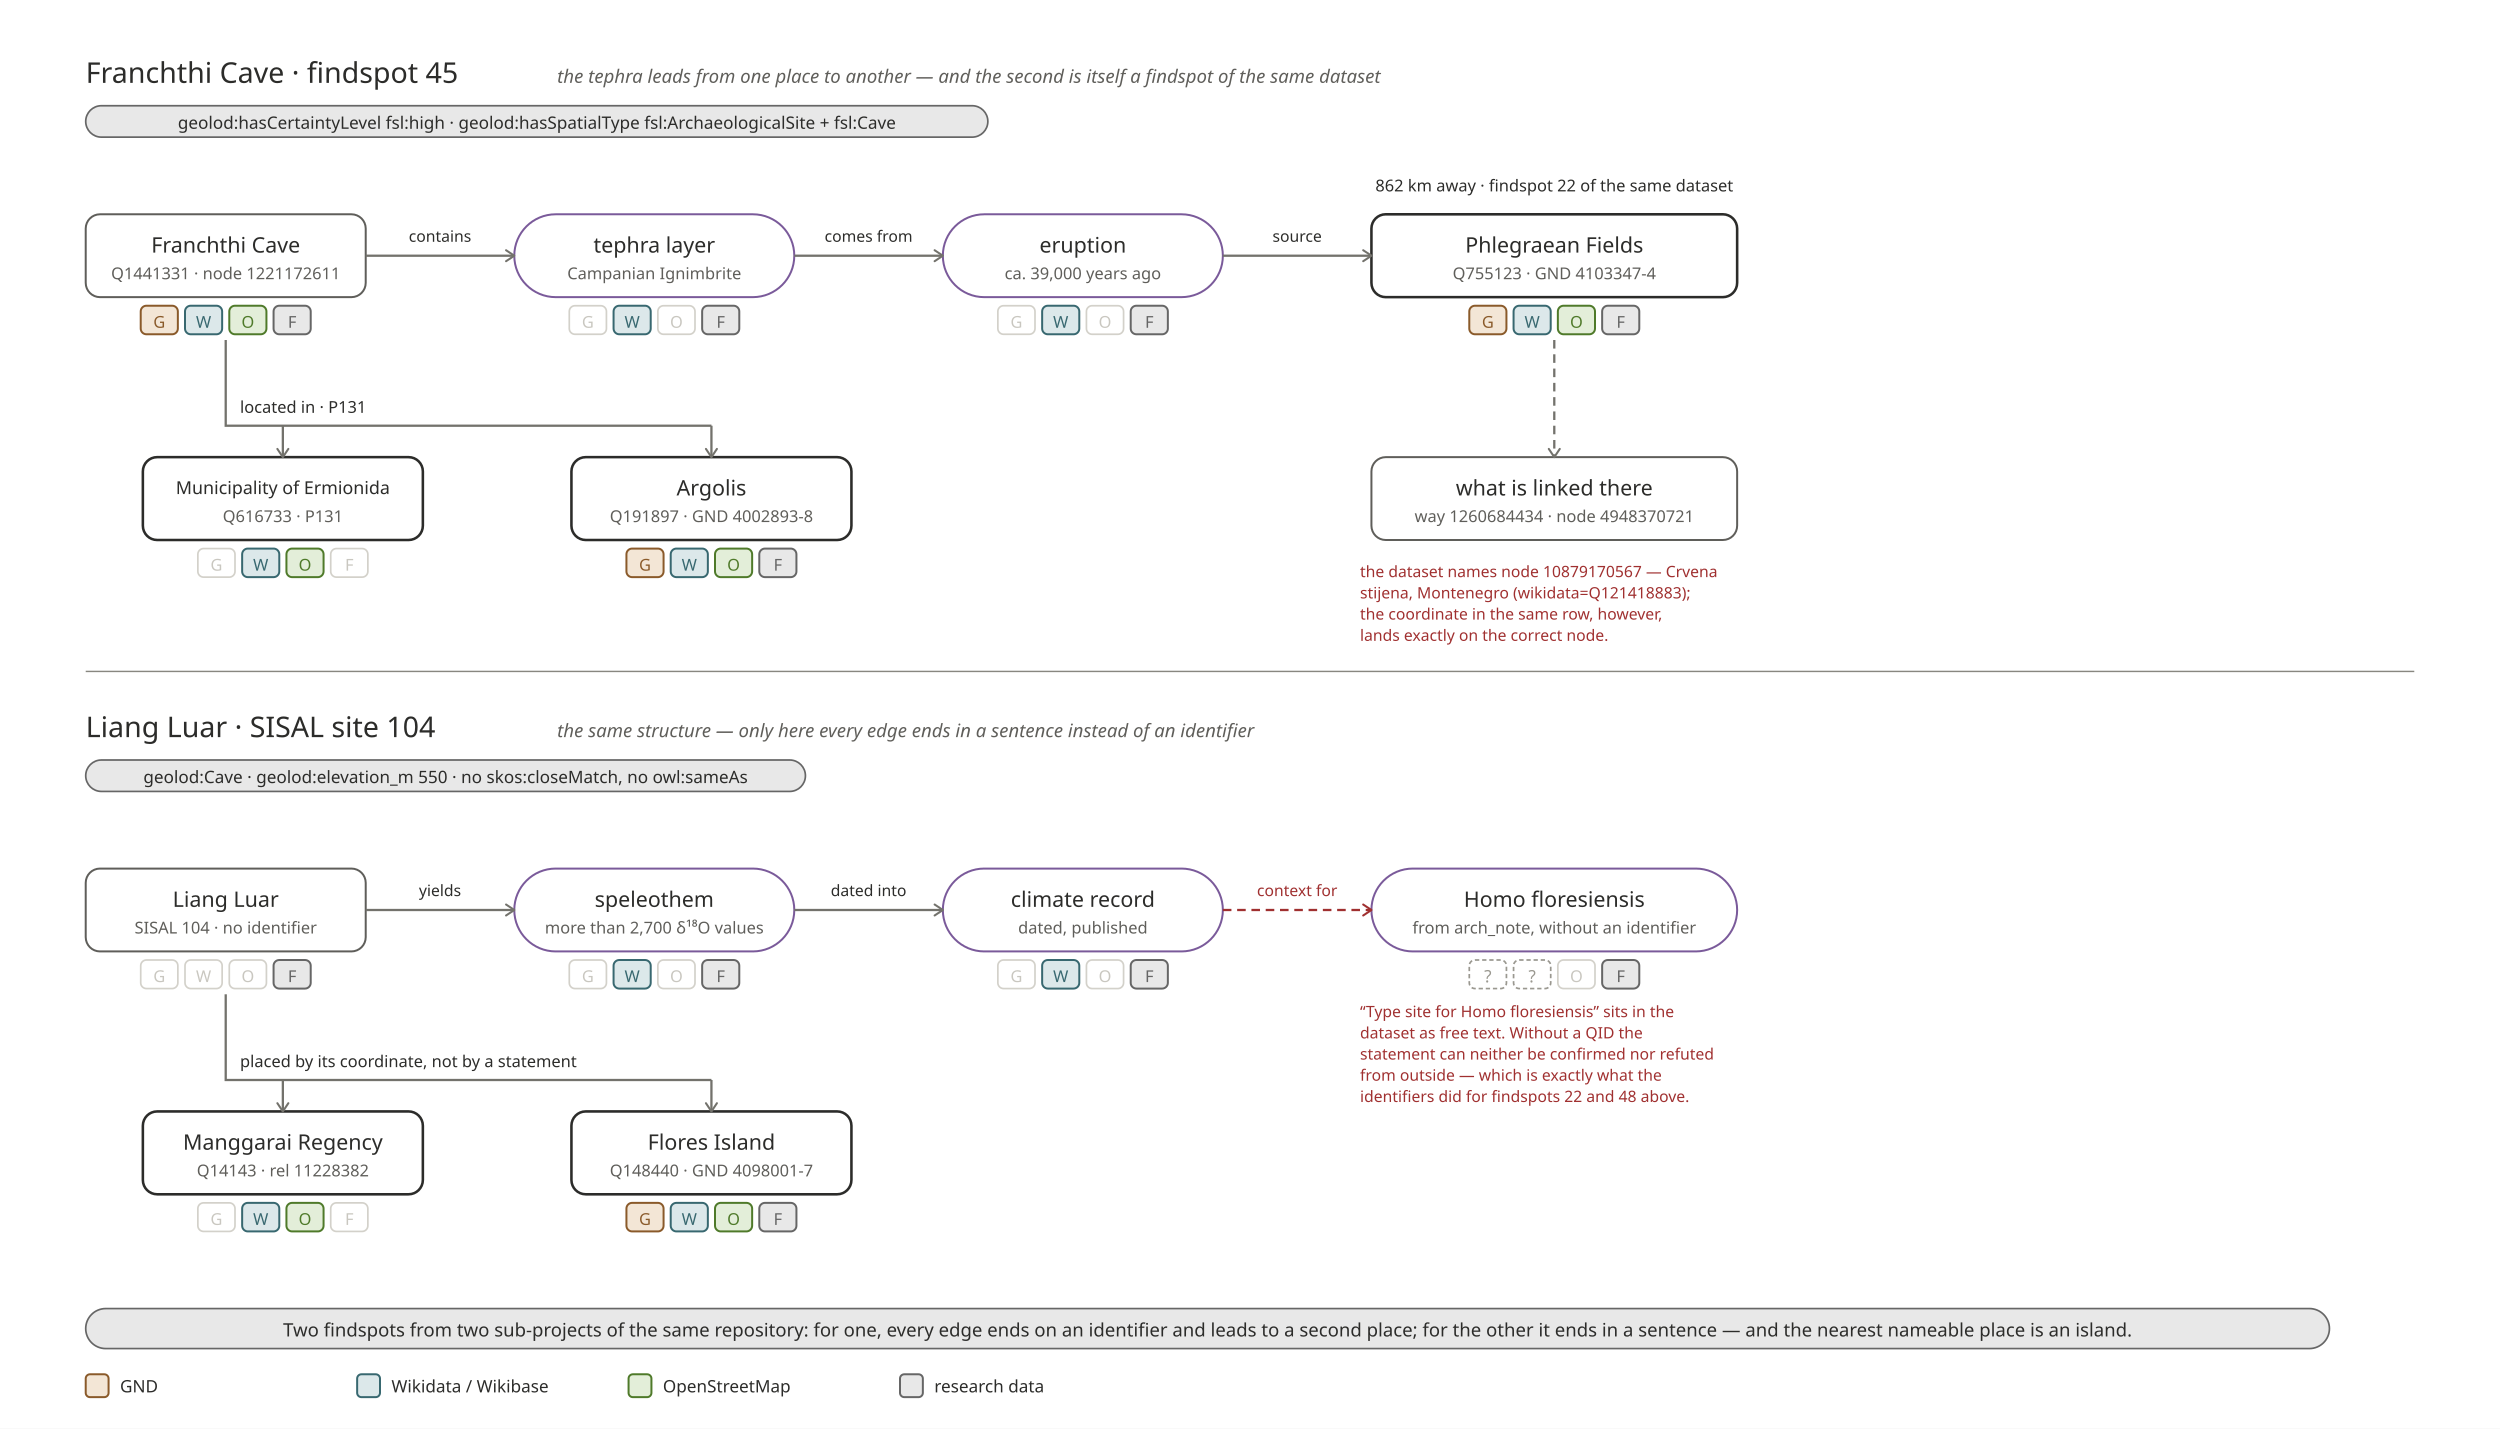
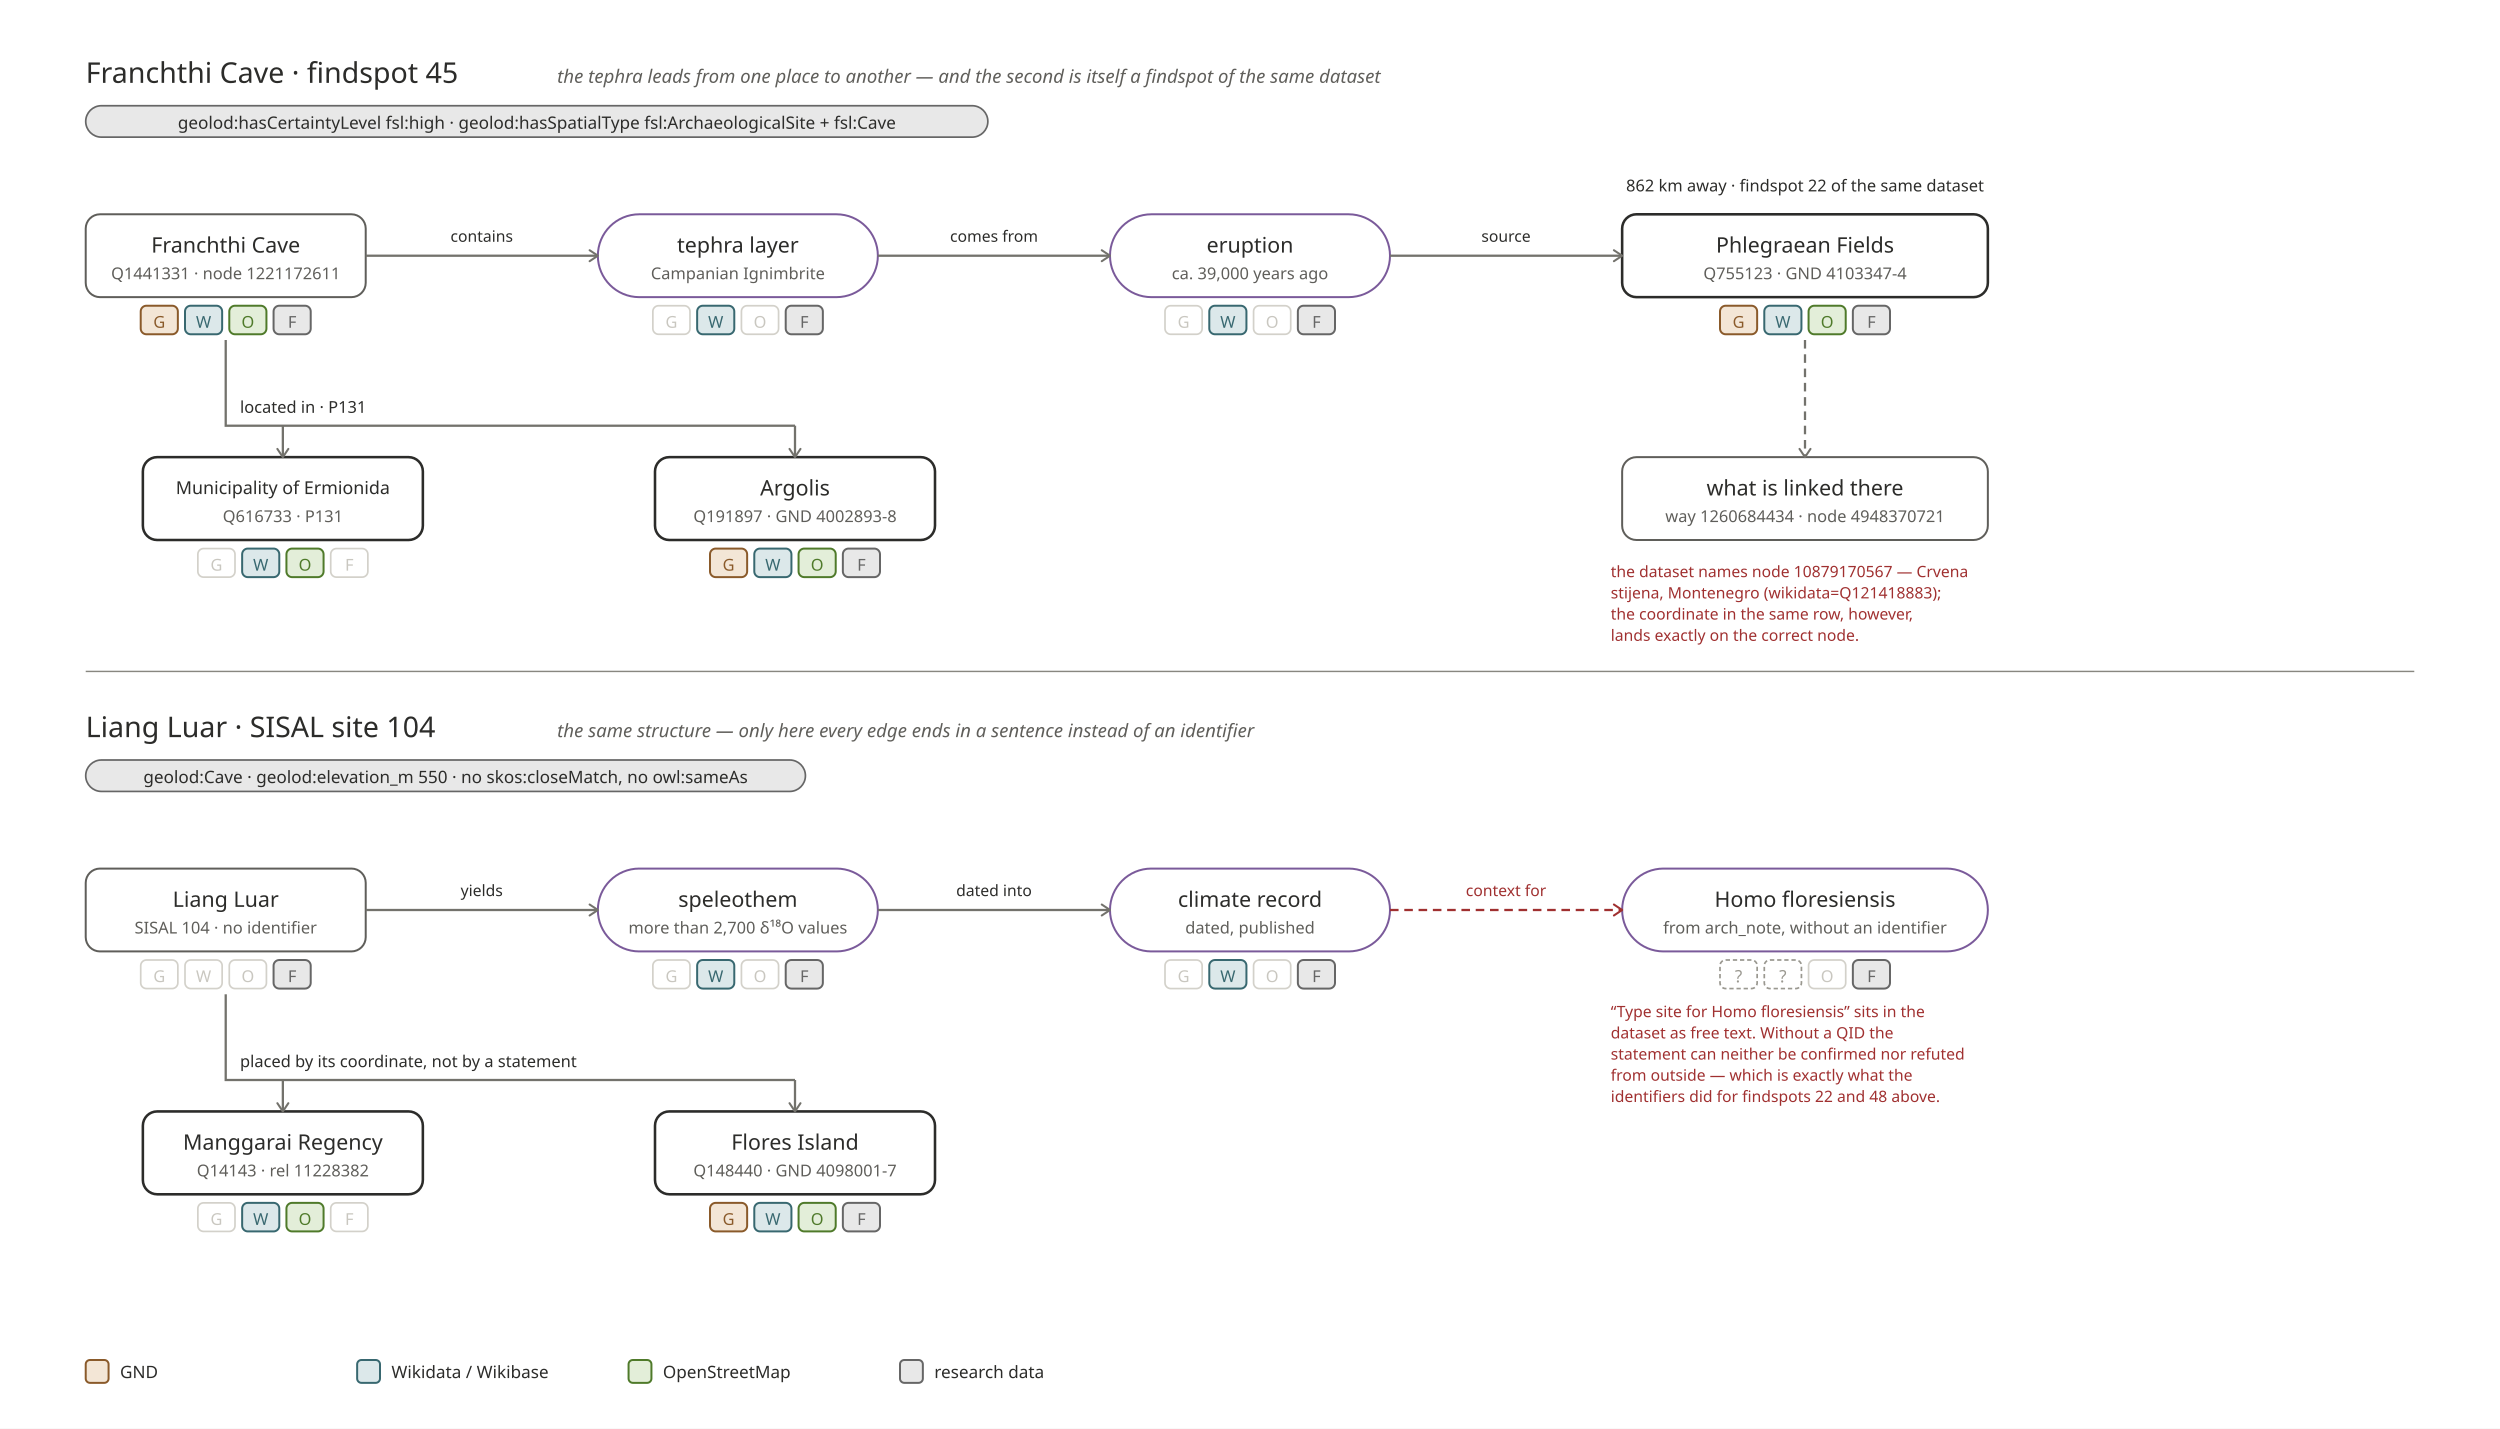
<svg xmlns="http://www.w3.org/2000/svg" width="1750" height="1000" viewBox="0 0 1750 1000" role="img">
  <rect x="0" y="0" width="1750" height="1000" fill="#ffffff" />
  <defs>
    <marker id="arrow" viewBox="0 0 10 10" refX="8" refY="5" markerWidth="6" markerHeight="6" orient="auto-start-reverse">
      <path d="M2 1L8 5L2 9" fill="none" stroke="#73726c" stroke-width="1.5" stroke-linecap="round" stroke-linejoin="round" />
    </marker>
    <marker id="arrow-uncertain" viewBox="0 0 10 10" refX="8" refY="5" markerWidth="6" markerHeight="6" orient="auto-start-reverse">
      <path d="M2 1L8 5L2 9" fill="none" stroke="#a03030" stroke-width="1.5" stroke-linecap="round" stroke-linejoin="round" />
    </marker>
  </defs>
  <text x="60.0" y="58.0" text-anchor="start" dominant-baseline="auto" font-family="Fira Sans" font-size="20" font-weight="500" fill="#2c2c2a">Franchthi Cave · findspot 45</text>
  <text x="390.0" y="58.0" text-anchor="start" dominant-baseline="auto" font-family="Fira Sans" font-size="13" font-style="italic" fill="#5f5e5a">the tephra leads from one place to another — and the second is itself a findspot of the same dataset</text>
  <rect x="60.0" y="74.0" width="631.5" height="22" rx="11.0" fill="#e8e8e8" stroke="#666666" stroke-width="1.2" />
  <text x="375.8" y="85.5" text-anchor="middle" dominant-baseline="central" font-family="Fira Sans" font-size="12" font-weight="500" fill="#2c2c2a">geolod:hasCertaintyLevel fsl:high · geolod:hasSpatialType fsl:ArchaeologicalSite + fsl:Cave</text>
  <rect x="60.0" y="150.0" width="196.0" height="58" rx="10" fill="#ffffff" stroke="#5f5e5a" stroke-width="1.4" />
  <text x="158.0" y="171.0" text-anchor="middle" dominant-baseline="central" font-family="Fira Sans" font-size="15.0" font-weight="500" fill="#2c2c2a">Franchthi Cave</text>
  <text x="158.0" y="191.0" text-anchor="middle" dominant-baseline="central" font-family="Fira Sans" font-size="11.5" fill="#5f5e5a">Q1441331 · node 1221172611</text>
  <rect x="98.5" y="214.0" width="26" height="20" rx="4" fill="#f3e6d6" stroke="#8a5a2a" stroke-width="1.4" />
  <text x="111.5" y="225.0" text-anchor="middle" dominant-baseline="central" font-family="Fira Sans" font-size="11.5" font-weight="500" fill="#8a5a2a">G</text>
  <rect x="129.5" y="214.0" width="26" height="20" rx="4" fill="#dce8ea" stroke="#386870" stroke-width="1.4" />
  <text x="142.5" y="225.0" text-anchor="middle" dominant-baseline="central" font-family="Fira Sans" font-size="11.5" font-weight="500" fill="#386870">W</text>
  <rect x="160.5" y="214.0" width="26" height="20" rx="4" fill="#e3eed9" stroke="#4f7a2a" stroke-width="1.4" />
  <text x="173.5" y="225.0" text-anchor="middle" dominant-baseline="central" font-family="Fira Sans" font-size="11.5" font-weight="500" fill="#4f7a2a">O</text>
  <rect x="191.5" y="214.0" width="26" height="20" rx="4" fill="#e8e8e8" stroke="#666666" stroke-width="1.4" />
  <text x="204.5" y="225.0" text-anchor="middle" dominant-baseline="central" font-family="Fira Sans" font-size="11.5" font-weight="500" fill="#666666">F</text>
-   <rect x="360.0" y="150.0" width="196.0" height="58" rx="29" fill="#ffffff" stroke="#7a5a9a" stroke-width="1.4" />
-   <text x="458.0" y="171.0" text-anchor="middle" dominant-baseline="central" font-family="Fira Sans" font-size="15.0" font-weight="500" fill="#2c2c2a">tephra layer</text>
-   <text x="458.0" y="191.0" text-anchor="middle" dominant-baseline="central" font-family="Fira Sans" font-size="11.5" fill="#5f5e5a">Campanian Ignimbrite</text>
-   <rect x="398.5" y="214.0" width="26" height="20" rx="4" fill="#ffffff" stroke="#d3d1ca" stroke-width="1.2" />
-   <text x="411.5" y="225.0" text-anchor="middle" dominant-baseline="central" font-family="Fira Sans" font-size="11.5" fill="#c9c7c0">G</text>
-   <rect x="429.5" y="214.0" width="26" height="20" rx="4" fill="#dce8ea" stroke="#386870" stroke-width="1.4" />
-   <text x="442.5" y="225.0" text-anchor="middle" dominant-baseline="central" font-family="Fira Sans" font-size="11.5" font-weight="500" fill="#386870">W</text>
-   <rect x="460.5" y="214.0" width="26" height="20" rx="4" fill="#ffffff" stroke="#d3d1ca" stroke-width="1.2" />
-   <text x="473.5" y="225.0" text-anchor="middle" dominant-baseline="central" font-family="Fira Sans" font-size="11.5" fill="#c9c7c0">O</text>
-   <rect x="491.5" y="214.0" width="26" height="20" rx="4" fill="#e8e8e8" stroke="#666666" stroke-width="1.4" />
-   <text x="504.5" y="225.0" text-anchor="middle" dominant-baseline="central" font-family="Fira Sans" font-size="11.5" font-weight="500" fill="#666666">F</text>
-   <rect x="660.0" y="150.0" width="196.0" height="58" rx="29" fill="#ffffff" stroke="#7a5a9a" stroke-width="1.4" />
-   <text x="758.0" y="171.0" text-anchor="middle" dominant-baseline="central" font-family="Fira Sans" font-size="15.0" font-weight="500" fill="#2c2c2a">eruption</text>
-   <text x="758.0" y="191.0" text-anchor="middle" dominant-baseline="central" font-family="Fira Sans" font-size="11.5" fill="#5f5e5a">ca. 39,000 years ago</text>
-   <rect x="698.5" y="214.0" width="26" height="20" rx="4" fill="#ffffff" stroke="#d3d1ca" stroke-width="1.2" />
-   <text x="711.5" y="225.0" text-anchor="middle" dominant-baseline="central" font-family="Fira Sans" font-size="11.5" fill="#c9c7c0">G</text>
-   <rect x="729.5" y="214.0" width="26" height="20" rx="4" fill="#dce8ea" stroke="#386870" stroke-width="1.4" />
-   <text x="742.5" y="225.0" text-anchor="middle" dominant-baseline="central" font-family="Fira Sans" font-size="11.5" font-weight="500" fill="#386870">W</text>
-   <rect x="760.5" y="214.0" width="26" height="20" rx="4" fill="#ffffff" stroke="#d3d1ca" stroke-width="1.2" />
-   <text x="773.5" y="225.0" text-anchor="middle" dominant-baseline="central" font-family="Fira Sans" font-size="11.5" fill="#c9c7c0">O</text>
-   <rect x="791.5" y="214.0" width="26" height="20" rx="4" fill="#e8e8e8" stroke="#666666" stroke-width="1.4" />
-   <text x="804.5" y="225.0" text-anchor="middle" dominant-baseline="central" font-family="Fira Sans" font-size="11.5" font-weight="500" fill="#666666">F</text>
-   <rect x="960.0" y="150.0" width="256.0" height="58" rx="10" fill="#ffffff" stroke="#2c2c2a" stroke-width="1.8" />
-   <text x="1088.0" y="171.0" text-anchor="middle" dominant-baseline="central" font-family="Fira Sans" font-size="15.0" font-weight="500" fill="#2c2c2a">Phlegraean Fields</text>
-   <text x="1088.0" y="191.0" text-anchor="middle" dominant-baseline="central" font-family="Fira Sans" font-size="11.5" fill="#5f5e5a">Q755123 · GND 4103347-4</text>
-   <rect x="1028.5" y="214.0" width="26" height="20" rx="4" fill="#f3e6d6" stroke="#8a5a2a" stroke-width="1.4" />
-   <text x="1041.5" y="225.0" text-anchor="middle" dominant-baseline="central" font-family="Fira Sans" font-size="11.5" font-weight="500" fill="#8a5a2a">G</text>
-   <rect x="1059.5" y="214.0" width="26" height="20" rx="4" fill="#dce8ea" stroke="#386870" stroke-width="1.4" />
-   <text x="1072.5" y="225.0" text-anchor="middle" dominant-baseline="central" font-family="Fira Sans" font-size="11.5" font-weight="500" fill="#386870">W</text>
-   <rect x="1090.5" y="214.0" width="26" height="20" rx="4" fill="#e3eed9" stroke="#4f7a2a" stroke-width="1.4" />
-   <text x="1103.5" y="225.0" text-anchor="middle" dominant-baseline="central" font-family="Fira Sans" font-size="11.5" font-weight="500" fill="#4f7a2a">O</text>
-   <rect x="1121.5" y="214.0" width="26" height="20" rx="4" fill="#e8e8e8" stroke="#666666" stroke-width="1.4" />
-   <text x="1134.5" y="225.0" text-anchor="middle" dominant-baseline="central" font-family="Fira Sans" font-size="11.5" font-weight="500" fill="#666666">F</text>
-   <line x1="256.0" y1="179.0" x2="360.0" y2="179.0" stroke="#73726c" stroke-width="1.6" marker-end="url(#arrow)" />
-   <text x="308.0" y="165.0" text-anchor="middle" dominant-baseline="central" font-family="Fira Sans" font-weight="500" font-size="11" fill="#2c2c2a">contains</text>
-   <line x1="556.0" y1="179.0" x2="660.0" y2="179.0" stroke="#73726c" stroke-width="1.6" marker-end="url(#arrow)" />
-   <text x="608.0" y="165.0" text-anchor="middle" dominant-baseline="central" font-family="Fira Sans" font-weight="500" font-size="11" fill="#2c2c2a">comes from</text>
-   <line x1="856.0" y1="179.0" x2="960.0" y2="179.0" stroke="#73726c" stroke-width="1.6" marker-end="url(#arrow)" />
-   <text x="908.0" y="165.0" text-anchor="middle" dominant-baseline="central" font-family="Fira Sans" font-weight="500" font-size="11" fill="#2c2c2a">source</text>
-   <text x="1088.0" y="134.0" text-anchor="middle" dominant-baseline="auto" font-family="Fira Sans" font-size="11.5" font-weight="500" fill="#2c2c2a">862 km away · findspot 22 of the same dataset</text>
-   <rect x="960.0" y="320.0" width="256.0" height="58" rx="10" fill="#ffffff" stroke="#5f5e5a" stroke-width="1.4" />
-   <text x="1088.0" y="341.0" text-anchor="middle" dominant-baseline="central" font-family="Fira Sans" font-size="15.0" font-weight="500" fill="#2c2c2a">what is linked there</text>
-   <text x="1088.0" y="361.0" text-anchor="middle" dominant-baseline="central" font-family="Fira Sans" font-size="11.5" fill="#5f5e5a">way 1260684434 · node 4948370721</text>
-   <path d="M 1088.0 238.0 L 1088.0 320.0" fill="none" stroke="#73726c" stroke-width="1.6" stroke-dasharray="6 4" marker-end="url(#arrow)" />
-   <text x="952.0" y="404.0" text-anchor="start" dominant-baseline="auto" font-family="Fira Sans" font-size="11" fill="#a03030">the dataset names node 10879170567 — Crvena</text>
-   <text x="952.0" y="418.9" text-anchor="start" dominant-baseline="auto" font-family="Fira Sans" font-size="11" fill="#a03030">stijena, Montenegro (wikidata=Q121418883);</text>
-   <text x="952.0" y="433.7" text-anchor="start" dominant-baseline="auto" font-family="Fira Sans" font-size="11" fill="#a03030">the coordinate in the same row, however,</text>
-   <text x="952.0" y="448.6" text-anchor="start" dominant-baseline="auto" font-family="Fira Sans" font-size="11" fill="#a03030">lands exactly on the correct node.</text>
+   <rect x="418.5" y="150.0" width="196.0" height="58" rx="29" fill="#ffffff" stroke="#7a5a9a" stroke-width="1.4" />
+   <text x="516.5" y="171.0" text-anchor="middle" dominant-baseline="central" font-family="Fira Sans" font-size="15.0" font-weight="500" fill="#2c2c2a">tephra layer</text>
+   <text x="516.5" y="191.0" text-anchor="middle" dominant-baseline="central" font-family="Fira Sans" font-size="11.5" fill="#5f5e5a">Campanian Ignimbrite</text>
+   <rect x="457.0" y="214.0" width="26" height="20" rx="4" fill="#ffffff" stroke="#d3d1ca" stroke-width="1.2" />
+   <text x="470.0" y="225.0" text-anchor="middle" dominant-baseline="central" font-family="Fira Sans" font-size="11.5" fill="#c9c7c0">G</text>
+   <rect x="488.0" y="214.0" width="26" height="20" rx="4" fill="#dce8ea" stroke="#386870" stroke-width="1.4" />
+   <text x="501.0" y="225.0" text-anchor="middle" dominant-baseline="central" font-family="Fira Sans" font-size="11.5" font-weight="500" fill="#386870">W</text>
+   <rect x="519.0" y="214.0" width="26" height="20" rx="4" fill="#ffffff" stroke="#d3d1ca" stroke-width="1.2" />
+   <text x="532.0" y="225.0" text-anchor="middle" dominant-baseline="central" font-family="Fira Sans" font-size="11.5" fill="#c9c7c0">O</text>
+   <rect x="550.0" y="214.0" width="26" height="20" rx="4" fill="#e8e8e8" stroke="#666666" stroke-width="1.4" />
+   <text x="563.0" y="225.0" text-anchor="middle" dominant-baseline="central" font-family="Fira Sans" font-size="11.5" font-weight="500" fill="#666666">F</text>
+   <rect x="777.0" y="150.0" width="196.0" height="58" rx="29" fill="#ffffff" stroke="#7a5a9a" stroke-width="1.4" />
+   <text x="875.0" y="171.0" text-anchor="middle" dominant-baseline="central" font-family="Fira Sans" font-size="15.0" font-weight="500" fill="#2c2c2a">eruption</text>
+   <text x="875.0" y="191.0" text-anchor="middle" dominant-baseline="central" font-family="Fira Sans" font-size="11.5" fill="#5f5e5a">ca. 39,000 years ago</text>
+   <rect x="815.5" y="214.0" width="26" height="20" rx="4" fill="#ffffff" stroke="#d3d1ca" stroke-width="1.2" />
+   <text x="828.5" y="225.0" text-anchor="middle" dominant-baseline="central" font-family="Fira Sans" font-size="11.5" fill="#c9c7c0">G</text>
+   <rect x="846.5" y="214.0" width="26" height="20" rx="4" fill="#dce8ea" stroke="#386870" stroke-width="1.4" />
+   <text x="859.5" y="225.0" text-anchor="middle" dominant-baseline="central" font-family="Fira Sans" font-size="11.5" font-weight="500" fill="#386870">W</text>
+   <rect x="877.5" y="214.0" width="26" height="20" rx="4" fill="#ffffff" stroke="#d3d1ca" stroke-width="1.2" />
+   <text x="890.5" y="225.0" text-anchor="middle" dominant-baseline="central" font-family="Fira Sans" font-size="11.5" fill="#c9c7c0">O</text>
+   <rect x="908.5" y="214.0" width="26" height="20" rx="4" fill="#e8e8e8" stroke="#666666" stroke-width="1.4" />
+   <text x="921.5" y="225.0" text-anchor="middle" dominant-baseline="central" font-family="Fira Sans" font-size="11.5" font-weight="500" fill="#666666">F</text>
+   <rect x="1135.5" y="150.0" width="256.0" height="58" rx="10" fill="#ffffff" stroke="#2c2c2a" stroke-width="1.8" />
+   <text x="1263.5" y="171.0" text-anchor="middle" dominant-baseline="central" font-family="Fira Sans" font-size="15.0" font-weight="500" fill="#2c2c2a">Phlegraean Fields</text>
+   <text x="1263.5" y="191.0" text-anchor="middle" dominant-baseline="central" font-family="Fira Sans" font-size="11.5" fill="#5f5e5a">Q755123 · GND 4103347-4</text>
+   <rect x="1204.0" y="214.0" width="26" height="20" rx="4" fill="#f3e6d6" stroke="#8a5a2a" stroke-width="1.4" />
+   <text x="1217.0" y="225.0" text-anchor="middle" dominant-baseline="central" font-family="Fira Sans" font-size="11.5" font-weight="500" fill="#8a5a2a">G</text>
+   <rect x="1235.0" y="214.0" width="26" height="20" rx="4" fill="#dce8ea" stroke="#386870" stroke-width="1.4" />
+   <text x="1248.0" y="225.0" text-anchor="middle" dominant-baseline="central" font-family="Fira Sans" font-size="11.5" font-weight="500" fill="#386870">W</text>
+   <rect x="1266.0" y="214.0" width="26" height="20" rx="4" fill="#e3eed9" stroke="#4f7a2a" stroke-width="1.4" />
+   <text x="1279.0" y="225.0" text-anchor="middle" dominant-baseline="central" font-family="Fira Sans" font-size="11.5" font-weight="500" fill="#4f7a2a">O</text>
+   <rect x="1297.0" y="214.0" width="26" height="20" rx="4" fill="#e8e8e8" stroke="#666666" stroke-width="1.4" />
+   <text x="1310.0" y="225.0" text-anchor="middle" dominant-baseline="central" font-family="Fira Sans" font-size="11.5" font-weight="500" fill="#666666">F</text>
+   <line x1="256.0" y1="179.0" x2="418.5" y2="179.0" stroke="#73726c" stroke-width="1.6" marker-end="url(#arrow)" />
+   <text x="337.2" y="165.0" text-anchor="middle" dominant-baseline="central" font-family="Fira Sans" font-weight="500" font-size="11" fill="#2c2c2a">contains</text>
+   <line x1="614.5" y1="179.0" x2="777.0" y2="179.0" stroke="#73726c" stroke-width="1.6" marker-end="url(#arrow)" />
+   <text x="695.8" y="165.0" text-anchor="middle" dominant-baseline="central" font-family="Fira Sans" font-weight="500" font-size="11" fill="#2c2c2a">comes from</text>
+   <line x1="973.0" y1="179.0" x2="1135.5" y2="179.0" stroke="#73726c" stroke-width="1.6" marker-end="url(#arrow)" />
+   <text x="1054.2" y="165.0" text-anchor="middle" dominant-baseline="central" font-family="Fira Sans" font-weight="500" font-size="11" fill="#2c2c2a">source</text>
+   <text x="1263.5" y="134.0" text-anchor="middle" dominant-baseline="auto" font-family="Fira Sans" font-size="11.5" font-weight="500" fill="#2c2c2a">862 km away · findspot 22 of the same dataset</text>
+   <rect x="1135.5" y="320.0" width="256.0" height="58" rx="10" fill="#ffffff" stroke="#5f5e5a" stroke-width="1.4" />
+   <text x="1263.5" y="341.0" text-anchor="middle" dominant-baseline="central" font-family="Fira Sans" font-size="15.0" font-weight="500" fill="#2c2c2a">what is linked there</text>
+   <text x="1263.5" y="361.0" text-anchor="middle" dominant-baseline="central" font-family="Fira Sans" font-size="11.5" fill="#5f5e5a">way 1260684434 · node 4948370721</text>
+   <path d="M 1263.5 238.0 L 1263.5 320.0" fill="none" stroke="#73726c" stroke-width="1.6" stroke-dasharray="6 4" marker-end="url(#arrow)" />
+   <text x="1127.5" y="404.0" text-anchor="start" dominant-baseline="auto" font-family="Fira Sans" font-size="11" fill="#a03030">the dataset names node 10879170567 — Crvena</text>
+   <text x="1127.5" y="418.9" text-anchor="start" dominant-baseline="auto" font-family="Fira Sans" font-size="11" fill="#a03030">stijena, Montenegro (wikidata=Q121418883);</text>
+   <text x="1127.5" y="433.7" text-anchor="start" dominant-baseline="auto" font-family="Fira Sans" font-size="11" fill="#a03030">the coordinate in the same row, however,</text>
+   <text x="1127.5" y="448.6" text-anchor="start" dominant-baseline="auto" font-family="Fira Sans" font-size="11" fill="#a03030">lands exactly on the correct node.</text>
  <rect x="100.0" y="320.0" width="196.0" height="58" rx="10" fill="#ffffff" stroke="#2c2c2a" stroke-width="1.8" />
  <text x="198.0" y="341.0" text-anchor="middle" dominant-baseline="central" font-family="Fira Sans" font-size="12.5" font-weight="500" fill="#2c2c2a">Municipality of Ermionida</text>
  <text x="198.0" y="361.0" text-anchor="middle" dominant-baseline="central" font-family="Fira Sans" font-size="11.5" fill="#5f5e5a">Q616733 · P131</text>
  <rect x="138.5" y="384.0" width="26" height="20" rx="4" fill="#ffffff" stroke="#d3d1ca" stroke-width="1.2" />
  <text x="151.5" y="395.0" text-anchor="middle" dominant-baseline="central" font-family="Fira Sans" font-size="11.5" fill="#c9c7c0">G</text>
  <rect x="169.5" y="384.0" width="26" height="20" rx="4" fill="#dce8ea" stroke="#386870" stroke-width="1.4" />
  <text x="182.5" y="395.0" text-anchor="middle" dominant-baseline="central" font-family="Fira Sans" font-size="11.5" font-weight="500" fill="#386870">W</text>
  <rect x="200.5" y="384.0" width="26" height="20" rx="4" fill="#e3eed9" stroke="#4f7a2a" stroke-width="1.4" />
  <text x="213.5" y="395.0" text-anchor="middle" dominant-baseline="central" font-family="Fira Sans" font-size="11.5" font-weight="500" fill="#4f7a2a">O</text>
  <rect x="231.5" y="384.0" width="26" height="20" rx="4" fill="#ffffff" stroke="#d3d1ca" stroke-width="1.2" />
  <text x="244.5" y="395.0" text-anchor="middle" dominant-baseline="central" font-family="Fira Sans" font-size="11.5" fill="#c9c7c0">F</text>
-   <rect x="400.0" y="320.0" width="196.0" height="58" rx="10" fill="#ffffff" stroke="#2c2c2a" stroke-width="1.8" />
-   <text x="498.0" y="341.0" text-anchor="middle" dominant-baseline="central" font-family="Fira Sans" font-size="15.0" font-weight="500" fill="#2c2c2a">Argolis</text>
-   <text x="498.0" y="361.0" text-anchor="middle" dominant-baseline="central" font-family="Fira Sans" font-size="11.5" fill="#5f5e5a">Q191897 · GND 4002893-8</text>
-   <rect x="438.5" y="384.0" width="26" height="20" rx="4" fill="#f3e6d6" stroke="#8a5a2a" stroke-width="1.4" />
-   <text x="451.5" y="395.0" text-anchor="middle" dominant-baseline="central" font-family="Fira Sans" font-size="11.5" font-weight="500" fill="#8a5a2a">G</text>
-   <rect x="469.5" y="384.0" width="26" height="20" rx="4" fill="#dce8ea" stroke="#386870" stroke-width="1.4" />
-   <text x="482.5" y="395.0" text-anchor="middle" dominant-baseline="central" font-family="Fira Sans" font-size="11.5" font-weight="500" fill="#386870">W</text>
-   <rect x="500.5" y="384.0" width="26" height="20" rx="4" fill="#e3eed9" stroke="#4f7a2a" stroke-width="1.4" />
-   <text x="513.5" y="395.0" text-anchor="middle" dominant-baseline="central" font-family="Fira Sans" font-size="11.5" font-weight="500" fill="#4f7a2a">O</text>
-   <rect x="531.5" y="384.0" width="26" height="20" rx="4" fill="#e8e8e8" stroke="#666666" stroke-width="1.4" />
-   <text x="544.5" y="395.0" text-anchor="middle" dominant-baseline="central" font-family="Fira Sans" font-size="11.5" font-weight="500" fill="#666666">F</text>
-   <path d="M 158.0 238.0 L 158.0 298.0 L 498.0 298.0" fill="none" stroke="#73726c" stroke-width="1.6" />
+   <rect x="458.5" y="320.0" width="196.0" height="58" rx="10" fill="#ffffff" stroke="#2c2c2a" stroke-width="1.8" />
+   <text x="556.5" y="341.0" text-anchor="middle" dominant-baseline="central" font-family="Fira Sans" font-size="15.0" font-weight="500" fill="#2c2c2a">Argolis</text>
+   <text x="556.5" y="361.0" text-anchor="middle" dominant-baseline="central" font-family="Fira Sans" font-size="11.5" fill="#5f5e5a">Q191897 · GND 4002893-8</text>
+   <rect x="497.0" y="384.0" width="26" height="20" rx="4" fill="#f3e6d6" stroke="#8a5a2a" stroke-width="1.4" />
+   <text x="510.0" y="395.0" text-anchor="middle" dominant-baseline="central" font-family="Fira Sans" font-size="11.5" font-weight="500" fill="#8a5a2a">G</text>
+   <rect x="528.0" y="384.0" width="26" height="20" rx="4" fill="#dce8ea" stroke="#386870" stroke-width="1.4" />
+   <text x="541.0" y="395.0" text-anchor="middle" dominant-baseline="central" font-family="Fira Sans" font-size="11.5" font-weight="500" fill="#386870">W</text>
+   <rect x="559.0" y="384.0" width="26" height="20" rx="4" fill="#e3eed9" stroke="#4f7a2a" stroke-width="1.4" />
+   <text x="572.0" y="395.0" text-anchor="middle" dominant-baseline="central" font-family="Fira Sans" font-size="11.5" font-weight="500" fill="#4f7a2a">O</text>
+   <rect x="590.0" y="384.0" width="26" height="20" rx="4" fill="#e8e8e8" stroke="#666666" stroke-width="1.4" />
+   <text x="603.0" y="395.0" text-anchor="middle" dominant-baseline="central" font-family="Fira Sans" font-size="11.5" font-weight="500" fill="#666666">F</text>
+   <path d="M 158.0 238.0 L 158.0 298.0 L 556.5 298.0" fill="none" stroke="#73726c" stroke-width="1.6" />
  <line x1="198.0" y1="298.0" x2="198.0" y2="320.0" stroke="#73726c" stroke-width="1.6" marker-end="url(#arrow)" />
-   <line x1="498.0" y1="298.0" x2="498.0" y2="320.0" stroke="#73726c" stroke-width="1.6" marker-end="url(#arrow)" />
+   <line x1="556.5" y1="298.0" x2="556.5" y2="320.0" stroke="#73726c" stroke-width="1.6" marker-end="url(#arrow)" />
  <text x="168.0" y="289.0" text-anchor="start" dominant-baseline="auto" font-family="Fira Sans" font-size="11.5" font-weight="500" fill="#2c2c2a">located in · P131</text>
  <line x1="60" y1="470" x2="1690" y2="470" stroke="#888780" stroke-width="1" />
  <text x="60.0" y="516.0" text-anchor="start" dominant-baseline="auto" font-family="Fira Sans" font-size="20" font-weight="500" fill="#2c2c2a">Liang Luar · SISAL site 104</text>
  <text x="390.0" y="516.0" text-anchor="start" dominant-baseline="auto" font-family="Fira Sans" font-size="13" font-style="italic" fill="#5f5e5a">the same structure — only here every edge ends in a sentence instead of an identifier</text>
  <rect x="60.0" y="532.0" width="503.8" height="22" rx="11.0" fill="#e8e8e8" stroke="#666666" stroke-width="1.2" />
  <text x="311.9" y="543.5" text-anchor="middle" dominant-baseline="central" font-family="Fira Sans" font-size="12" font-weight="500" fill="#2c2c2a">geolod:Cave · geolod:elevation_m 550 · no skos:closeMatch, no owl:sameAs</text>
  <rect x="60.0" y="608.0" width="196.0" height="58" rx="10" fill="#ffffff" stroke="#5f5e5a" stroke-width="1.4" />
  <text x="158.0" y="629.0" text-anchor="middle" dominant-baseline="central" font-family="Fira Sans" font-size="15.0" font-weight="500" fill="#2c2c2a">Liang Luar</text>
  <text x="158.0" y="649.0" text-anchor="middle" dominant-baseline="central" font-family="Fira Sans" font-size="11.5" fill="#5f5e5a">SISAL 104 · no identifier</text>
  <rect x="98.5" y="672.0" width="26" height="20" rx="4" fill="#ffffff" stroke="#d3d1ca" stroke-width="1.2" />
  <text x="111.5" y="683.0" text-anchor="middle" dominant-baseline="central" font-family="Fira Sans" font-size="11.5" fill="#c9c7c0">G</text>
  <rect x="129.5" y="672.0" width="26" height="20" rx="4" fill="#ffffff" stroke="#d3d1ca" stroke-width="1.2" />
  <text x="142.5" y="683.0" text-anchor="middle" dominant-baseline="central" font-family="Fira Sans" font-size="11.5" fill="#c9c7c0">W</text>
  <rect x="160.5" y="672.0" width="26" height="20" rx="4" fill="#ffffff" stroke="#d3d1ca" stroke-width="1.2" />
  <text x="173.5" y="683.0" text-anchor="middle" dominant-baseline="central" font-family="Fira Sans" font-size="11.5" fill="#c9c7c0">O</text>
  <rect x="191.5" y="672.0" width="26" height="20" rx="4" fill="#e8e8e8" stroke="#666666" stroke-width="1.4" />
  <text x="204.5" y="683.0" text-anchor="middle" dominant-baseline="central" font-family="Fira Sans" font-size="11.5" font-weight="500" fill="#666666">F</text>
-   <rect x="360.0" y="608.0" width="196.0" height="58" rx="29" fill="#ffffff" stroke="#7a5a9a" stroke-width="1.4" />
-   <text x="458.0" y="629.0" text-anchor="middle" dominant-baseline="central" font-family="Fira Sans" font-size="15.0" font-weight="500" fill="#2c2c2a">speleothem</text>
-   <text x="458.0" y="649.0" text-anchor="middle" dominant-baseline="central" font-family="Fira Sans" font-size="11.5" fill="#5f5e5a">more than 2,700 δ¹⁸O values</text>
-   <rect x="398.5" y="672.0" width="26" height="20" rx="4" fill="#ffffff" stroke="#d3d1ca" stroke-width="1.2" />
-   <text x="411.5" y="683.0" text-anchor="middle" dominant-baseline="central" font-family="Fira Sans" font-size="11.5" fill="#c9c7c0">G</text>
-   <rect x="429.5" y="672.0" width="26" height="20" rx="4" fill="#dce8ea" stroke="#386870" stroke-width="1.4" />
-   <text x="442.5" y="683.0" text-anchor="middle" dominant-baseline="central" font-family="Fira Sans" font-size="11.5" font-weight="500" fill="#386870">W</text>
-   <rect x="460.5" y="672.0" width="26" height="20" rx="4" fill="#ffffff" stroke="#d3d1ca" stroke-width="1.2" />
-   <text x="473.5" y="683.0" text-anchor="middle" dominant-baseline="central" font-family="Fira Sans" font-size="11.5" fill="#c9c7c0">O</text>
-   <rect x="491.5" y="672.0" width="26" height="20" rx="4" fill="#e8e8e8" stroke="#666666" stroke-width="1.4" />
-   <text x="504.5" y="683.0" text-anchor="middle" dominant-baseline="central" font-family="Fira Sans" font-size="11.5" font-weight="500" fill="#666666">F</text>
-   <rect x="660.0" y="608.0" width="196.0" height="58" rx="29" fill="#ffffff" stroke="#7a5a9a" stroke-width="1.4" />
-   <text x="758.0" y="629.0" text-anchor="middle" dominant-baseline="central" font-family="Fira Sans" font-size="15.0" font-weight="500" fill="#2c2c2a">climate record</text>
-   <text x="758.0" y="649.0" text-anchor="middle" dominant-baseline="central" font-family="Fira Sans" font-size="11.5" fill="#5f5e5a">dated, published</text>
-   <rect x="698.5" y="672.0" width="26" height="20" rx="4" fill="#ffffff" stroke="#d3d1ca" stroke-width="1.2" />
-   <text x="711.5" y="683.0" text-anchor="middle" dominant-baseline="central" font-family="Fira Sans" font-size="11.5" fill="#c9c7c0">G</text>
-   <rect x="729.5" y="672.0" width="26" height="20" rx="4" fill="#dce8ea" stroke="#386870" stroke-width="1.4" />
-   <text x="742.5" y="683.0" text-anchor="middle" dominant-baseline="central" font-family="Fira Sans" font-size="11.5" font-weight="500" fill="#386870">W</text>
-   <rect x="760.5" y="672.0" width="26" height="20" rx="4" fill="#ffffff" stroke="#d3d1ca" stroke-width="1.2" />
-   <text x="773.5" y="683.0" text-anchor="middle" dominant-baseline="central" font-family="Fira Sans" font-size="11.5" fill="#c9c7c0">O</text>
-   <rect x="791.5" y="672.0" width="26" height="20" rx="4" fill="#e8e8e8" stroke="#666666" stroke-width="1.4" />
-   <text x="804.5" y="683.0" text-anchor="middle" dominant-baseline="central" font-family="Fira Sans" font-size="11.5" font-weight="500" fill="#666666">F</text>
-   <rect x="960.0" y="608.0" width="256.0" height="58" rx="29" fill="#ffffff" stroke="#7a5a9a" stroke-width="1.4" />
-   <text x="1088.0" y="629.0" text-anchor="middle" dominant-baseline="central" font-family="Fira Sans" font-size="15.0" font-weight="500" fill="#2c2c2a">Homo floresiensis</text>
-   <text x="1088.0" y="649.0" text-anchor="middle" dominant-baseline="central" font-family="Fira Sans" font-size="11.5" fill="#5f5e5a">from arch_note, without an identifier</text>
-   <rect x="1028.5" y="672.0" width="26" height="20" rx="4" fill="#ffffff" stroke="#9a9890" stroke-width="1.2" stroke-dasharray="3 2" />
-   <text x="1041.5" y="683.0" text-anchor="middle" dominant-baseline="central" font-family="Fira Sans" font-size="12" font-weight="500" fill="#9a9890">?</text>
-   <rect x="1059.5" y="672.0" width="26" height="20" rx="4" fill="#ffffff" stroke="#9a9890" stroke-width="1.2" stroke-dasharray="3 2" />
-   <text x="1072.5" y="683.0" text-anchor="middle" dominant-baseline="central" font-family="Fira Sans" font-size="12" font-weight="500" fill="#9a9890">?</text>
-   <rect x="1090.5" y="672.0" width="26" height="20" rx="4" fill="#ffffff" stroke="#d3d1ca" stroke-width="1.2" />
-   <text x="1103.5" y="683.0" text-anchor="middle" dominant-baseline="central" font-family="Fira Sans" font-size="11.5" fill="#c9c7c0">O</text>
-   <rect x="1121.5" y="672.0" width="26" height="20" rx="4" fill="#e8e8e8" stroke="#666666" stroke-width="1.4" />
-   <text x="1134.5" y="683.0" text-anchor="middle" dominant-baseline="central" font-family="Fira Sans" font-size="11.5" font-weight="500" fill="#666666">F</text>
-   <line x1="256.0" y1="637.0" x2="360.0" y2="637.0" stroke="#73726c" stroke-width="1.6" marker-end="url(#arrow)" />
-   <text x="308.0" y="623.0" text-anchor="middle" dominant-baseline="central" font-family="Fira Sans" font-weight="500" font-size="11" fill="#2c2c2a">yields</text>
-   <line x1="556.0" y1="637.0" x2="660.0" y2="637.0" stroke="#73726c" stroke-width="1.6" marker-end="url(#arrow)" />
-   <text x="608.0" y="623.0" text-anchor="middle" dominant-baseline="central" font-family="Fira Sans" font-weight="500" font-size="11" fill="#2c2c2a">dated into</text>
-   <line x1="856.0" y1="637.0" x2="960.0" y2="637.0" stroke="#a03030" stroke-width="1.6" stroke-dasharray="6 4" marker-end="url(#arrow-uncertain)" />
-   <text x="908.0" y="623.0" text-anchor="middle" dominant-baseline="central" font-family="Fira Sans" font-weight="500" font-size="11" fill="#a03030">context for</text>
-   <text x="952.0" y="712.0" text-anchor="start" dominant-baseline="auto" font-family="Fira Sans" font-size="11" fill="#a03030">“Type site for Homo floresiensis” sits in the</text>
-   <text x="952.0" y="726.9" text-anchor="start" dominant-baseline="auto" font-family="Fira Sans" font-size="11" fill="#a03030">dataset as free text. Without a QID the</text>
-   <text x="952.0" y="741.7" text-anchor="start" dominant-baseline="auto" font-family="Fira Sans" font-size="11" fill="#a03030">statement can neither be confirmed nor refuted</text>
-   <text x="952.0" y="756.5" text-anchor="start" dominant-baseline="auto" font-family="Fira Sans" font-size="11" fill="#a03030">from outside — which is exactly what the</text>
-   <text x="952.0" y="771.4" text-anchor="start" dominant-baseline="auto" font-family="Fira Sans" font-size="11" fill="#a03030">identifiers did for findspots 22 and 48 above.</text>
+   <rect x="418.5" y="608.0" width="196.0" height="58" rx="29" fill="#ffffff" stroke="#7a5a9a" stroke-width="1.4" />
+   <text x="516.5" y="629.0" text-anchor="middle" dominant-baseline="central" font-family="Fira Sans" font-size="15.0" font-weight="500" fill="#2c2c2a">speleothem</text>
+   <text x="516.5" y="649.0" text-anchor="middle" dominant-baseline="central" font-family="Fira Sans" font-size="11.5" fill="#5f5e5a">more than 2,700 δ¹⁸O values</text>
+   <rect x="457.0" y="672.0" width="26" height="20" rx="4" fill="#ffffff" stroke="#d3d1ca" stroke-width="1.2" />
+   <text x="470.0" y="683.0" text-anchor="middle" dominant-baseline="central" font-family="Fira Sans" font-size="11.5" fill="#c9c7c0">G</text>
+   <rect x="488.0" y="672.0" width="26" height="20" rx="4" fill="#dce8ea" stroke="#386870" stroke-width="1.4" />
+   <text x="501.0" y="683.0" text-anchor="middle" dominant-baseline="central" font-family="Fira Sans" font-size="11.5" font-weight="500" fill="#386870">W</text>
+   <rect x="519.0" y="672.0" width="26" height="20" rx="4" fill="#ffffff" stroke="#d3d1ca" stroke-width="1.2" />
+   <text x="532.0" y="683.0" text-anchor="middle" dominant-baseline="central" font-family="Fira Sans" font-size="11.5" fill="#c9c7c0">O</text>
+   <rect x="550.0" y="672.0" width="26" height="20" rx="4" fill="#e8e8e8" stroke="#666666" stroke-width="1.4" />
+   <text x="563.0" y="683.0" text-anchor="middle" dominant-baseline="central" font-family="Fira Sans" font-size="11.5" font-weight="500" fill="#666666">F</text>
+   <rect x="777.0" y="608.0" width="196.0" height="58" rx="29" fill="#ffffff" stroke="#7a5a9a" stroke-width="1.4" />
+   <text x="875.0" y="629.0" text-anchor="middle" dominant-baseline="central" font-family="Fira Sans" font-size="15.0" font-weight="500" fill="#2c2c2a">climate record</text>
+   <text x="875.0" y="649.0" text-anchor="middle" dominant-baseline="central" font-family="Fira Sans" font-size="11.5" fill="#5f5e5a">dated, published</text>
+   <rect x="815.5" y="672.0" width="26" height="20" rx="4" fill="#ffffff" stroke="#d3d1ca" stroke-width="1.2" />
+   <text x="828.5" y="683.0" text-anchor="middle" dominant-baseline="central" font-family="Fira Sans" font-size="11.5" fill="#c9c7c0">G</text>
+   <rect x="846.5" y="672.0" width="26" height="20" rx="4" fill="#dce8ea" stroke="#386870" stroke-width="1.4" />
+   <text x="859.5" y="683.0" text-anchor="middle" dominant-baseline="central" font-family="Fira Sans" font-size="11.5" font-weight="500" fill="#386870">W</text>
+   <rect x="877.5" y="672.0" width="26" height="20" rx="4" fill="#ffffff" stroke="#d3d1ca" stroke-width="1.2" />
+   <text x="890.5" y="683.0" text-anchor="middle" dominant-baseline="central" font-family="Fira Sans" font-size="11.5" fill="#c9c7c0">O</text>
+   <rect x="908.5" y="672.0" width="26" height="20" rx="4" fill="#e8e8e8" stroke="#666666" stroke-width="1.4" />
+   <text x="921.5" y="683.0" text-anchor="middle" dominant-baseline="central" font-family="Fira Sans" font-size="11.5" font-weight="500" fill="#666666">F</text>
+   <rect x="1135.5" y="608.0" width="256.0" height="58" rx="29" fill="#ffffff" stroke="#7a5a9a" stroke-width="1.4" />
+   <text x="1263.5" y="629.0" text-anchor="middle" dominant-baseline="central" font-family="Fira Sans" font-size="15.0" font-weight="500" fill="#2c2c2a">Homo floresiensis</text>
+   <text x="1263.5" y="649.0" text-anchor="middle" dominant-baseline="central" font-family="Fira Sans" font-size="11.5" fill="#5f5e5a">from arch_note, without an identifier</text>
+   <rect x="1204.0" y="672.0" width="26" height="20" rx="4" fill="#ffffff" stroke="#9a9890" stroke-width="1.2" stroke-dasharray="3 2" />
+   <text x="1217.0" y="683.0" text-anchor="middle" dominant-baseline="central" font-family="Fira Sans" font-size="12" font-weight="500" fill="#9a9890">?</text>
+   <rect x="1235.0" y="672.0" width="26" height="20" rx="4" fill="#ffffff" stroke="#9a9890" stroke-width="1.2" stroke-dasharray="3 2" />
+   <text x="1248.0" y="683.0" text-anchor="middle" dominant-baseline="central" font-family="Fira Sans" font-size="12" font-weight="500" fill="#9a9890">?</text>
+   <rect x="1266.0" y="672.0" width="26" height="20" rx="4" fill="#ffffff" stroke="#d3d1ca" stroke-width="1.2" />
+   <text x="1279.0" y="683.0" text-anchor="middle" dominant-baseline="central" font-family="Fira Sans" font-size="11.5" fill="#c9c7c0">O</text>
+   <rect x="1297.0" y="672.0" width="26" height="20" rx="4" fill="#e8e8e8" stroke="#666666" stroke-width="1.4" />
+   <text x="1310.0" y="683.0" text-anchor="middle" dominant-baseline="central" font-family="Fira Sans" font-size="11.5" font-weight="500" fill="#666666">F</text>
+   <line x1="256.0" y1="637.0" x2="418.5" y2="637.0" stroke="#73726c" stroke-width="1.6" marker-end="url(#arrow)" />
+   <text x="337.2" y="623.0" text-anchor="middle" dominant-baseline="central" font-family="Fira Sans" font-weight="500" font-size="11" fill="#2c2c2a">yields</text>
+   <line x1="614.5" y1="637.0" x2="777.0" y2="637.0" stroke="#73726c" stroke-width="1.6" marker-end="url(#arrow)" />
+   <text x="695.8" y="623.0" text-anchor="middle" dominant-baseline="central" font-family="Fira Sans" font-weight="500" font-size="11" fill="#2c2c2a">dated into</text>
+   <line x1="973.0" y1="637.0" x2="1135.5" y2="637.0" stroke="#a03030" stroke-width="1.6" stroke-dasharray="6 4" marker-end="url(#arrow-uncertain)" />
+   <text x="1054.2" y="623.0" text-anchor="middle" dominant-baseline="central" font-family="Fira Sans" font-weight="500" font-size="11" fill="#a03030">context for</text>
+   <text x="1127.5" y="712.0" text-anchor="start" dominant-baseline="auto" font-family="Fira Sans" font-size="11" fill="#a03030">“Type site for Homo floresiensis” sits in the</text>
+   <text x="1127.5" y="726.9" text-anchor="start" dominant-baseline="auto" font-family="Fira Sans" font-size="11" fill="#a03030">dataset as free text. Without a QID the</text>
+   <text x="1127.5" y="741.7" text-anchor="start" dominant-baseline="auto" font-family="Fira Sans" font-size="11" fill="#a03030">statement can neither be confirmed nor refuted</text>
+   <text x="1127.5" y="756.5" text-anchor="start" dominant-baseline="auto" font-family="Fira Sans" font-size="11" fill="#a03030">from outside — which is exactly what the</text>
+   <text x="1127.5" y="771.4" text-anchor="start" dominant-baseline="auto" font-family="Fira Sans" font-size="11" fill="#a03030">identifiers did for findspots 22 and 48 above.</text>
  <rect x="100.0" y="778.0" width="196.0" height="58" rx="10" fill="#ffffff" stroke="#2c2c2a" stroke-width="1.8" />
  <text x="198.0" y="799.0" text-anchor="middle" dominant-baseline="central" font-family="Fira Sans" font-size="15.0" font-weight="500" fill="#2c2c2a">Manggarai Regency</text>
  <text x="198.0" y="819.0" text-anchor="middle" dominant-baseline="central" font-family="Fira Sans" font-size="11.5" fill="#5f5e5a">Q14143 · rel 11228382</text>
  <rect x="138.5" y="842.0" width="26" height="20" rx="4" fill="#ffffff" stroke="#d3d1ca" stroke-width="1.2" />
  <text x="151.5" y="853.0" text-anchor="middle" dominant-baseline="central" font-family="Fira Sans" font-size="11.5" fill="#c9c7c0">G</text>
  <rect x="169.5" y="842.0" width="26" height="20" rx="4" fill="#dce8ea" stroke="#386870" stroke-width="1.4" />
  <text x="182.5" y="853.0" text-anchor="middle" dominant-baseline="central" font-family="Fira Sans" font-size="11.5" font-weight="500" fill="#386870">W</text>
  <rect x="200.5" y="842.0" width="26" height="20" rx="4" fill="#e3eed9" stroke="#4f7a2a" stroke-width="1.4" />
  <text x="213.5" y="853.0" text-anchor="middle" dominant-baseline="central" font-family="Fira Sans" font-size="11.5" font-weight="500" fill="#4f7a2a">O</text>
  <rect x="231.5" y="842.0" width="26" height="20" rx="4" fill="#ffffff" stroke="#d3d1ca" stroke-width="1.2" />
  <text x="244.5" y="853.0" text-anchor="middle" dominant-baseline="central" font-family="Fira Sans" font-size="11.5" fill="#c9c7c0">F</text>
-   <rect x="400.0" y="778.0" width="196.0" height="58" rx="10" fill="#ffffff" stroke="#2c2c2a" stroke-width="1.8" />
-   <text x="498.0" y="799.0" text-anchor="middle" dominant-baseline="central" font-family="Fira Sans" font-size="15.0" font-weight="500" fill="#2c2c2a">Flores Island</text>
-   <text x="498.0" y="819.0" text-anchor="middle" dominant-baseline="central" font-family="Fira Sans" font-size="11.5" fill="#5f5e5a">Q148440 · GND 4098001-7</text>
-   <rect x="438.5" y="842.0" width="26" height="20" rx="4" fill="#f3e6d6" stroke="#8a5a2a" stroke-width="1.4" />
-   <text x="451.5" y="853.0" text-anchor="middle" dominant-baseline="central" font-family="Fira Sans" font-size="11.5" font-weight="500" fill="#8a5a2a">G</text>
-   <rect x="469.5" y="842.0" width="26" height="20" rx="4" fill="#dce8ea" stroke="#386870" stroke-width="1.4" />
-   <text x="482.5" y="853.0" text-anchor="middle" dominant-baseline="central" font-family="Fira Sans" font-size="11.5" font-weight="500" fill="#386870">W</text>
-   <rect x="500.5" y="842.0" width="26" height="20" rx="4" fill="#e3eed9" stroke="#4f7a2a" stroke-width="1.4" />
-   <text x="513.5" y="853.0" text-anchor="middle" dominant-baseline="central" font-family="Fira Sans" font-size="11.5" font-weight="500" fill="#4f7a2a">O</text>
-   <rect x="531.5" y="842.0" width="26" height="20" rx="4" fill="#e8e8e8" stroke="#666666" stroke-width="1.4" />
-   <text x="544.5" y="853.0" text-anchor="middle" dominant-baseline="central" font-family="Fira Sans" font-size="11.5" font-weight="500" fill="#666666">F</text>
-   <path d="M 158.0 696.0 L 158.0 756.0 L 498.0 756.0" fill="none" stroke="#73726c" stroke-width="1.6" />
+   <rect x="458.5" y="778.0" width="196.0" height="58" rx="10" fill="#ffffff" stroke="#2c2c2a" stroke-width="1.8" />
+   <text x="556.5" y="799.0" text-anchor="middle" dominant-baseline="central" font-family="Fira Sans" font-size="15.0" font-weight="500" fill="#2c2c2a">Flores Island</text>
+   <text x="556.5" y="819.0" text-anchor="middle" dominant-baseline="central" font-family="Fira Sans" font-size="11.5" fill="#5f5e5a">Q148440 · GND 4098001-7</text>
+   <rect x="497.0" y="842.0" width="26" height="20" rx="4" fill="#f3e6d6" stroke="#8a5a2a" stroke-width="1.4" />
+   <text x="510.0" y="853.0" text-anchor="middle" dominant-baseline="central" font-family="Fira Sans" font-size="11.5" font-weight="500" fill="#8a5a2a">G</text>
+   <rect x="528.0" y="842.0" width="26" height="20" rx="4" fill="#dce8ea" stroke="#386870" stroke-width="1.4" />
+   <text x="541.0" y="853.0" text-anchor="middle" dominant-baseline="central" font-family="Fira Sans" font-size="11.5" font-weight="500" fill="#386870">W</text>
+   <rect x="559.0" y="842.0" width="26" height="20" rx="4" fill="#e3eed9" stroke="#4f7a2a" stroke-width="1.4" />
+   <text x="572.0" y="853.0" text-anchor="middle" dominant-baseline="central" font-family="Fira Sans" font-size="11.5" font-weight="500" fill="#4f7a2a">O</text>
+   <rect x="590.0" y="842.0" width="26" height="20" rx="4" fill="#e8e8e8" stroke="#666666" stroke-width="1.4" />
+   <text x="603.0" y="853.0" text-anchor="middle" dominant-baseline="central" font-family="Fira Sans" font-size="11.5" font-weight="500" fill="#666666">F</text>
+   <path d="M 158.0 696.0 L 158.0 756.0 L 556.5 756.0" fill="none" stroke="#73726c" stroke-width="1.6" />
  <line x1="198.0" y1="756.0" x2="198.0" y2="778.0" stroke="#73726c" stroke-width="1.6" marker-end="url(#arrow)" />
-   <line x1="498.0" y1="756.0" x2="498.0" y2="778.0" stroke="#73726c" stroke-width="1.6" marker-end="url(#arrow)" />
+   <line x1="556.5" y1="756.0" x2="556.5" y2="778.0" stroke="#73726c" stroke-width="1.6" marker-end="url(#arrow)" />
  <text x="168.0" y="747.0" text-anchor="start" dominant-baseline="auto" font-family="Fira Sans" font-size="11.5" font-weight="500" fill="#2c2c2a">placed by its coordinate, not by a statement</text>
-   <rect x="60.0" y="916.0" width="1570.6" height="28" rx="14.0" fill="#e8e8e8" stroke="#666666" stroke-width="1.2" />
-   <text x="845.3" y="930.5" text-anchor="middle" dominant-baseline="central" font-family="Fira Sans" font-size="13" font-weight="500" fill="#2c2c2a">Two findspots from two sub-projects of the same repository: for one, every edge ends on an identifier and leads to a second place; for the other it ends in a sentence — and the nearest nameable place is an island.</text>
-   <rect x="60.0" y="962.0" width="16" height="16" rx="3" fill="#f3e6d6" stroke="#8a5a2a" stroke-width="1.4" />
-   <text x="84.0" y="970.0" dominant-baseline="central" font-family="Fira Sans" font-size="12" fill="#2c2c2a">GND</text>
-   <rect x="250.0" y="962.0" width="16" height="16" rx="3" fill="#dce8ea" stroke="#386870" stroke-width="1.4" />
-   <text x="274.0" y="970.0" dominant-baseline="central" font-family="Fira Sans" font-size="12" fill="#2c2c2a">Wikidata / Wikibase</text>
-   <rect x="440.0" y="962.0" width="16" height="16" rx="3" fill="#e3eed9" stroke="#4f7a2a" stroke-width="1.4" />
-   <text x="464.0" y="970.0" dominant-baseline="central" font-family="Fira Sans" font-size="12" fill="#2c2c2a">OpenStreetMap</text>
-   <rect x="630.0" y="962.0" width="16" height="16" rx="3" fill="#e8e8e8" stroke="#666666" stroke-width="1.4" />
-   <text x="654.0" y="970.0" dominant-baseline="central" font-family="Fira Sans" font-size="12" fill="#2c2c2a">research data</text>
+   <rect x="60.0" y="952.0" width="16" height="16" rx="3" fill="#f3e6d6" stroke="#8a5a2a" stroke-width="1.4" />
+   <text x="84.0" y="960.0" dominant-baseline="central" font-family="Fira Sans" font-size="12" fill="#2c2c2a">GND</text>
+   <rect x="250.0" y="952.0" width="16" height="16" rx="3" fill="#dce8ea" stroke="#386870" stroke-width="1.4" />
+   <text x="274.0" y="960.0" dominant-baseline="central" font-family="Fira Sans" font-size="12" fill="#2c2c2a">Wikidata / Wikibase</text>
+   <rect x="440.0" y="952.0" width="16" height="16" rx="3" fill="#e3eed9" stroke="#4f7a2a" stroke-width="1.4" />
+   <text x="464.0" y="960.0" dominant-baseline="central" font-family="Fira Sans" font-size="12" fill="#2c2c2a">OpenStreetMap</text>
+   <rect x="630.0" y="952.0" width="16" height="16" rx="3" fill="#e8e8e8" stroke="#666666" stroke-width="1.4" />
+   <text x="654.0" y="960.0" dominant-baseline="central" font-family="Fira Sans" font-size="12" fill="#2c2c2a">research data</text>
</svg>
